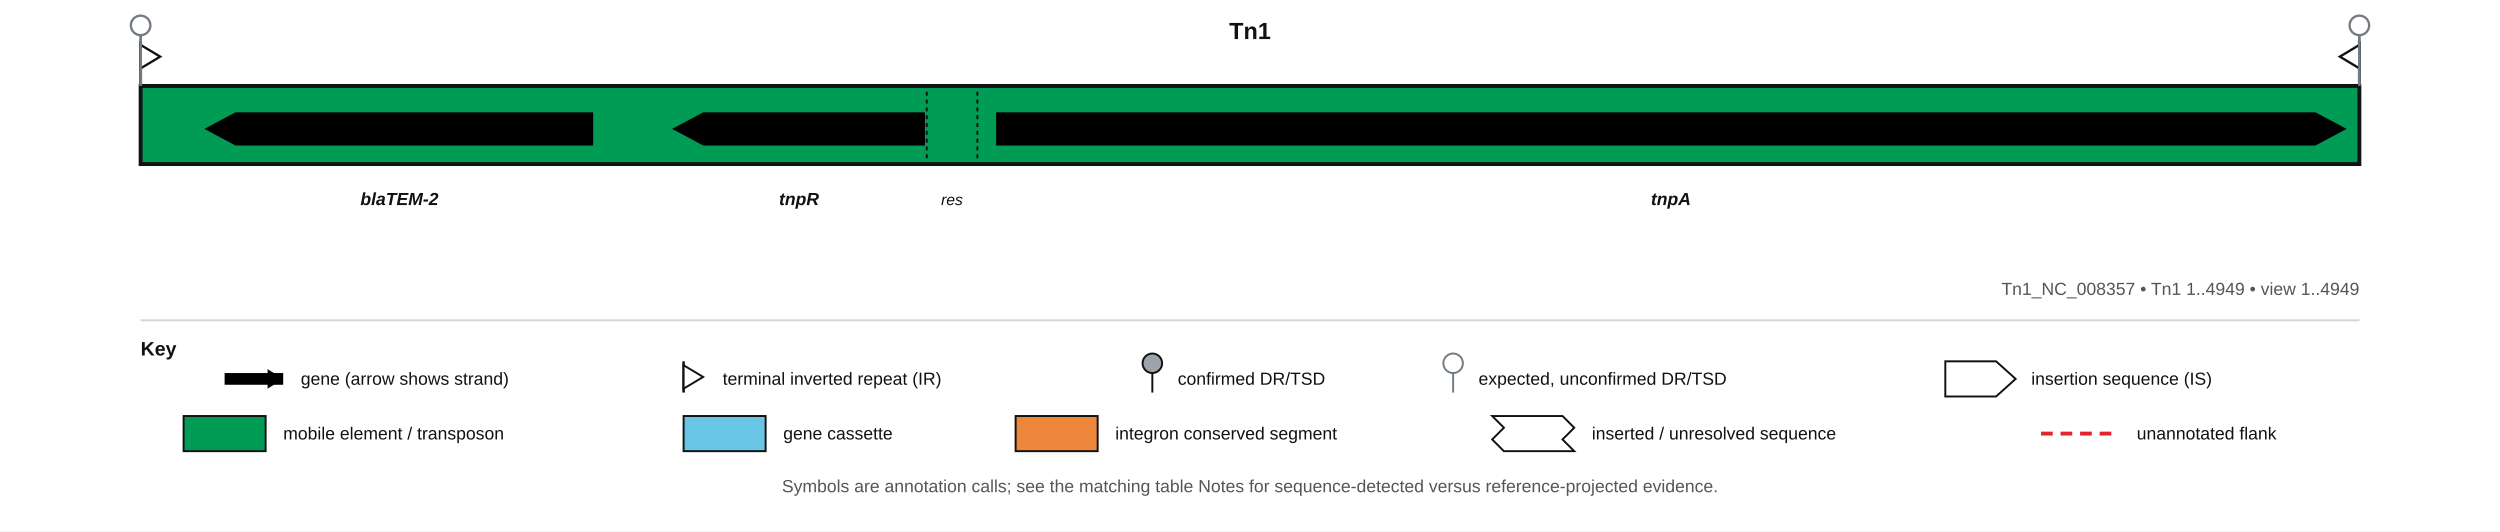
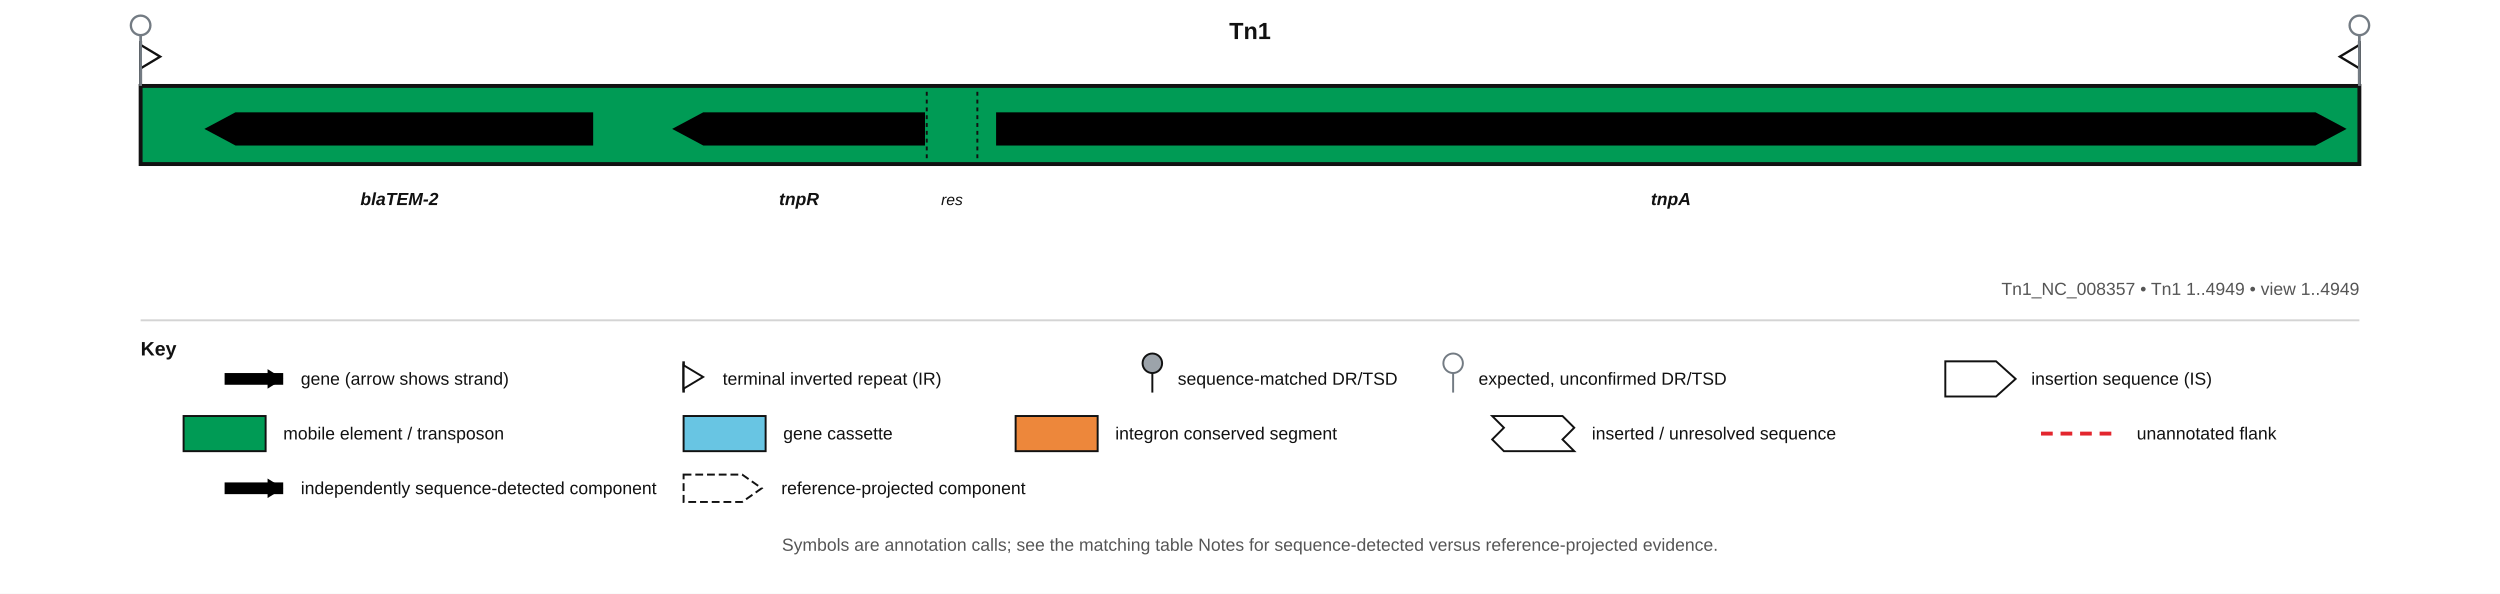
- <svg xmlns="http://www.w3.org/2000/svg" width="1280" height="272" style="background:#fff;font-family:Arial,Helvetica,sans-serif">
-   <rect x="0" y="0" width="1280" height="272" fill="#ffffff" />
+ <svg xmlns="http://www.w3.org/2000/svg" width="1280" height="304" style="background:#fff;font-family:Arial,Helvetica,sans-serif">
+   <rect x="0" y="0" width="1280" height="304" fill="#ffffff" />
  <rect x="72.0" y="44" width="1136.0" height="40" fill="#009b55" stroke="#111111" stroke-width="2" />
  <text x="640.0" y="20.0" text-anchor="middle" font-size="12" font-weight="bold" font-style="normal" fill="#111111">Tn1</text>
  <line x1="474.5" y1="47" x2="474.5" y2="81" stroke="#111111" stroke-width="1" stroke-dasharray="2,2" />
  <line x1="500.4" y1="47" x2="500.4" y2="81" stroke="#111111" stroke-width="1" stroke-dasharray="2,2" />
-   <polygon points="105.7,66 120.7,58 303.2,58 303.2,74 120.7,74" fill="#000" stroke="#000" stroke-width="1" />
+   <polygon points="105.7,66 120.7,58 303.2,58 303.2,74 120.7,74" fill="#000000" stroke="#000" stroke-width="1" />
  <text x="204.5" y="105.0" text-anchor="middle" font-size="9" font-weight="bold" font-style="italic" fill="#111111">blaTEM-2</text>
-   <polygon points="345.2,66 360.2,58 473.1,58 473.1,74 360.2,74" fill="#000" stroke="#000" stroke-width="1" />
+   <polygon points="345.2,66 360.2,58 473.1,58 473.1,74 360.2,74" fill="#000000" stroke="#000" stroke-width="1" />
  <text x="409.1" y="105.0" text-anchor="middle" font-size="9" font-weight="bold" font-style="italic" fill="#111111">tnpR</text>
-   <polygon points="510.5,58 1185.4,58 1200.4,66 1185.4,74 510.5,74" fill="#000" stroke="#000" stroke-width="1" />
+   <polygon points="510.5,58 1185.4,58 1200.4,66 1185.4,74 510.5,74" fill="#000000" stroke="#000" stroke-width="1" />
  <text x="855.5" y="105.0" text-anchor="middle" font-size="9" font-weight="bold" font-style="italic" fill="#111111">tnpA</text>
  <text x="487.4" y="105.0" text-anchor="middle" font-size="8" font-weight="normal" font-style="italic" fill="#111111">res</text>
  <line x1="72.0" y1="44" x2="72.0" y2="21" stroke="#111111" stroke-width="1.5" />
  <polygon points="72.0,23 82.0,29 72.0,35" fill="#ffffff" stroke="#111111" stroke-width="1.2" />
  <line x1="1208.0" y1="44" x2="1208.0" y2="21" stroke="#111111" stroke-width="1.5" />
  <polygon points="1208.0,23 1198.0,29 1208.0,35" fill="#ffffff" stroke="#111111" stroke-width="1.2" />
  <g>
    <line x1="72.0" y1="44" x2="72.0" y2="18" stroke="#737b83" stroke-width="1.4" />
    <circle cx="72.0" cy="13" r="5" fill="#ffffff" stroke="#737b83" stroke-width="1.2" />
  </g>
  <g>
    <line x1="1208.0" y1="44" x2="1208.0" y2="18" stroke="#737b83" stroke-width="1.4" />
    <circle cx="1208.0" cy="13" r="5" fill="#ffffff" stroke="#737b83" stroke-width="1.2" />
  </g>
  <text x="1208.0" y="151.0" text-anchor="end" font-size="9" font-weight="normal" font-style="normal" fill="#555">Tn1_NC_008357 • Tn1 1..4949 • view 1..4949</text>
  <line x1="72" y1="164" x2="1208" y2="164" stroke="#d4d4d4" stroke-width="1" />
  <text x="72.0" y="182.0" text-anchor="start" font-size="10" font-weight="bold" font-style="normal" fill="#111111">Key</text>
  <line x1="115" y1="194" x2="145" y2="194" stroke="#000" stroke-width="6" />
  <polygon points="145,194 137,189 137,199" fill="#000" />
  <text x="154.0" y="197.0" text-anchor="start" font-size="9" font-weight="normal" font-style="normal" fill="#111111">gene (arrow shows strand)</text>
  <line x1="350" y1="201" x2="350" y2="185" stroke="#111" stroke-width="1.3" />
  <polygon points="350,187 360,193 350,199" fill="#fff" stroke="#111" />
  <text x="370.0" y="197.0" text-anchor="start" font-size="9" font-weight="normal" font-style="normal" fill="#111111">terminal inverted repeat (IR)</text>
  <line x1="590" y1="201" x2="590" y2="187" stroke="#111" />
  <circle cx="590" cy="186" r="5" fill="#9ca3aa" stroke="#111" />
-   <text x="603.0" y="197.0" text-anchor="start" font-size="9" font-weight="normal" font-style="normal" fill="#111111">confirmed DR/TSD</text>
+   <text x="603.0" y="197.0" text-anchor="start" font-size="9" font-weight="normal" font-style="normal" fill="#111111">sequence-matched DR/TSD</text>
  <line x1="744" y1="201" x2="744" y2="187" stroke="#737b83" />
  <circle cx="744" cy="186" r="5" fill="#fff" stroke="#737b83" />
  <text x="757.0" y="197.0" text-anchor="start" font-size="9" font-weight="normal" font-style="normal" fill="#111111">expected, unconfirmed DR/TSD</text>
  <polygon points="996,185 1022,185 1032,194 1022,203 996,203" fill="#fff" stroke="#111" />
  <text x="1040.0" y="197.0" text-anchor="start" font-size="9" font-weight="normal" font-style="normal" fill="#111111">insertion sequence (IS)</text>
  <rect x="94" y="213" width="42" height="18" fill="#009b55" stroke="#111" />
  <text x="145.0" y="225.0" text-anchor="start" font-size="9" font-weight="normal" font-style="normal" fill="#111111">mobile element / transposon</text>
  <rect x="350" y="213" width="42" height="18" fill="#68c5e3" stroke="#111" />
  <text x="401.0" y="225.0" text-anchor="start" font-size="9" font-weight="normal" font-style="normal" fill="#111111">gene cassette</text>
  <rect x="520" y="213" width="42" height="18" fill="#ed873b" stroke="#111" />
  <text x="571.0" y="225.0" text-anchor="start" font-size="9" font-weight="normal" font-style="normal" fill="#111111">integron conserved segment</text>
  <polygon points="770,213 800,213 806,219 800,225 806,231 770,231 764,225 770,219 764,213" fill="#fff" stroke="#111" />
  <text x="815.0" y="225.0" text-anchor="start" font-size="9" font-weight="normal" font-style="normal" fill="#111111">inserted / unresolved sequence</text>
  <line x1="1045" y1="222" x2="1085" y2="222" stroke="#e3262e" stroke-width="2" stroke-dasharray="6,4" />
  <text x="1094.0" y="225.0" text-anchor="start" font-size="9" font-weight="normal" font-style="normal" fill="#111111">unannotated flank</text>
-   <text x="640.0" y="252.0" text-anchor="middle" font-size="9" font-weight="normal" font-style="normal" fill="#555555">Symbols are annotation calls; see the matching table Notes for sequence-detected versus reference-projected evidence.</text>
+   <line x1="115" y1="250" x2="145" y2="250" stroke="#000" stroke-width="6" />
+   <polygon points="145,250 137,245 137,255" fill="#000" />
+   <text x="154.0" y="253.0" text-anchor="start" font-size="9" font-weight="normal" font-style="normal" fill="#111111">independently sequence-detected component</text>
+   <polygon points="350,243 380,243 390,250 380,257 350,257" fill="#fff" stroke="#111" stroke-dasharray="4,2" />
+   <text x="400.0" y="253.0" text-anchor="start" font-size="9" font-weight="normal" font-style="normal" fill="#111111">reference-projected component</text>
+   <text x="640.0" y="282.0" text-anchor="middle" font-size="9" font-weight="normal" font-style="normal" fill="#555555">Symbols are annotation calls; see the matching table Notes for sequence-detected versus reference-projected evidence.</text>
</svg>
